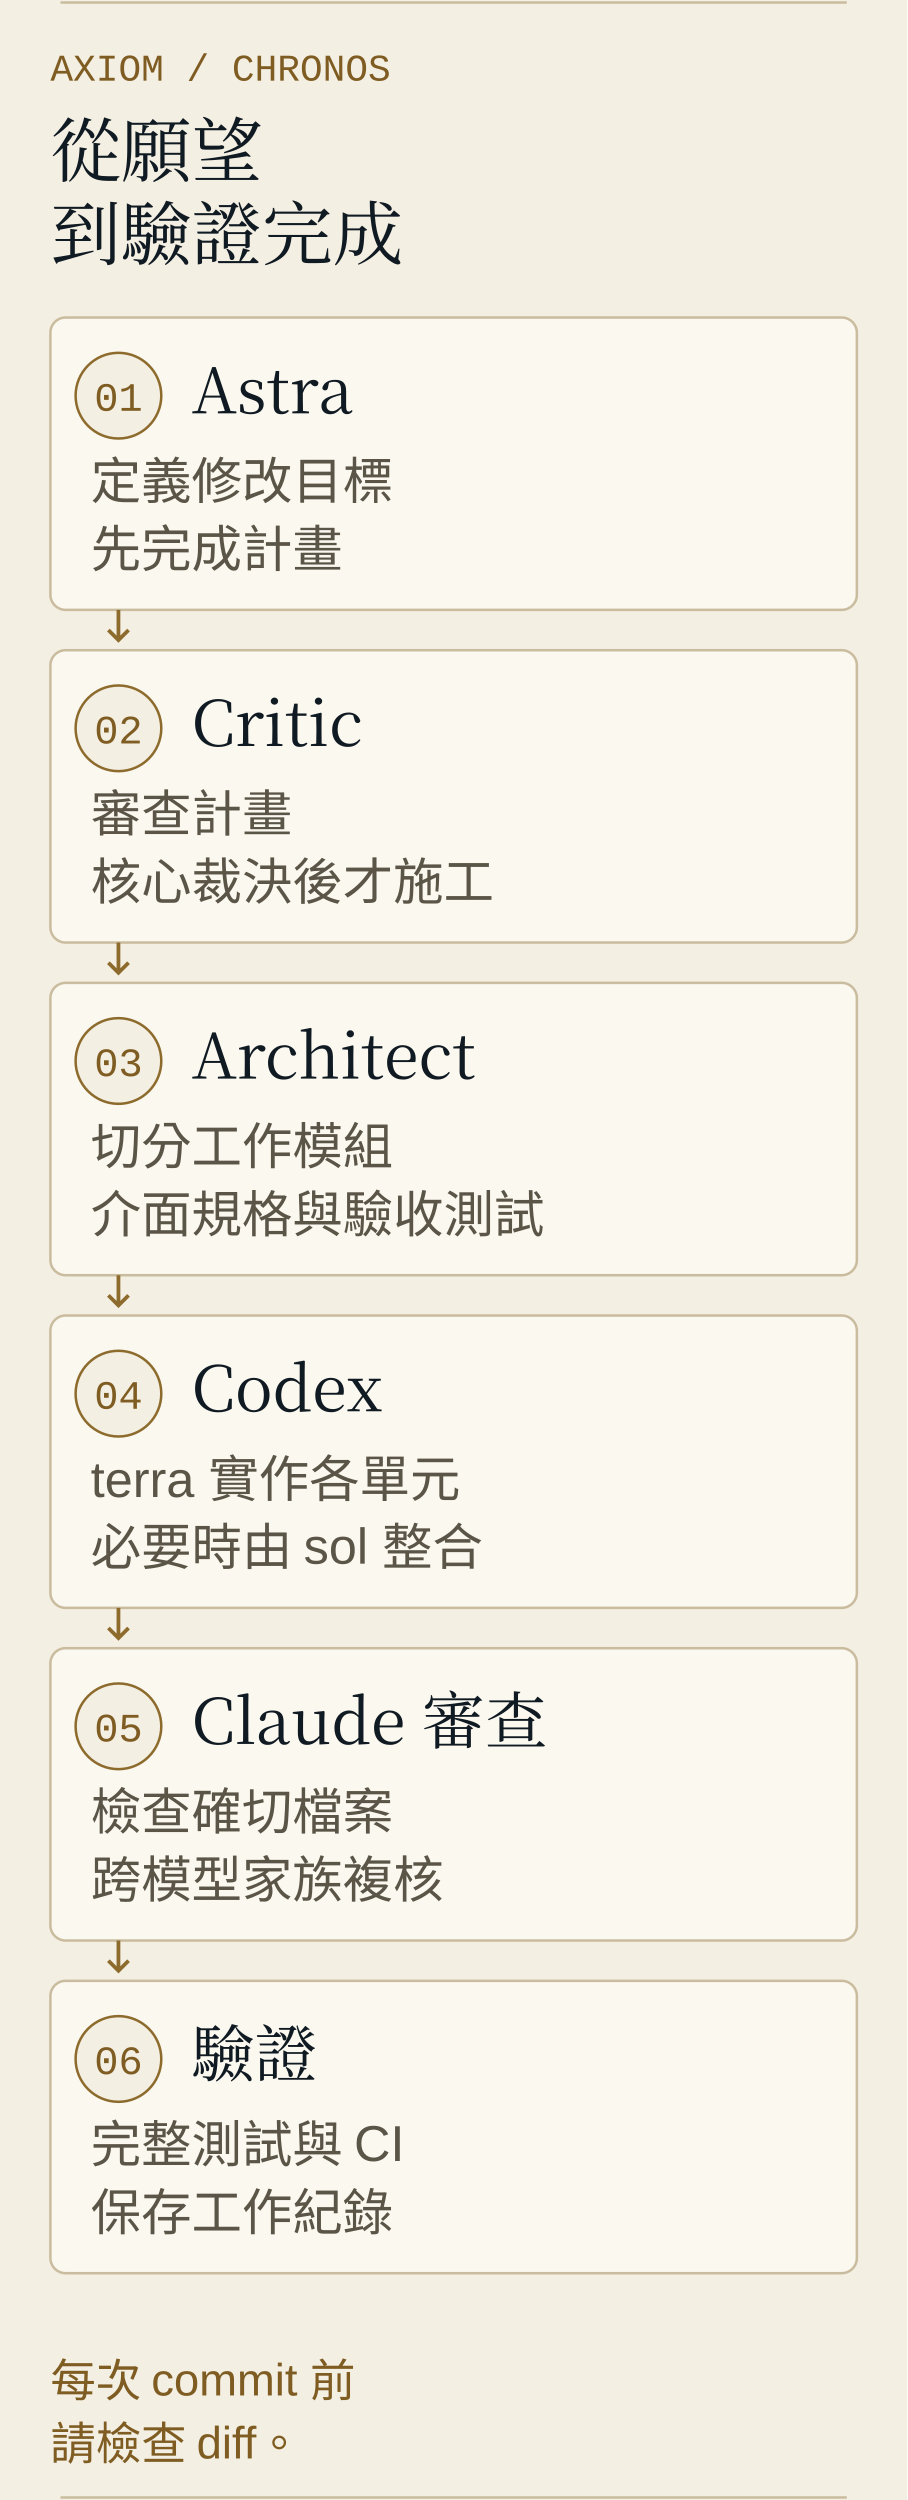
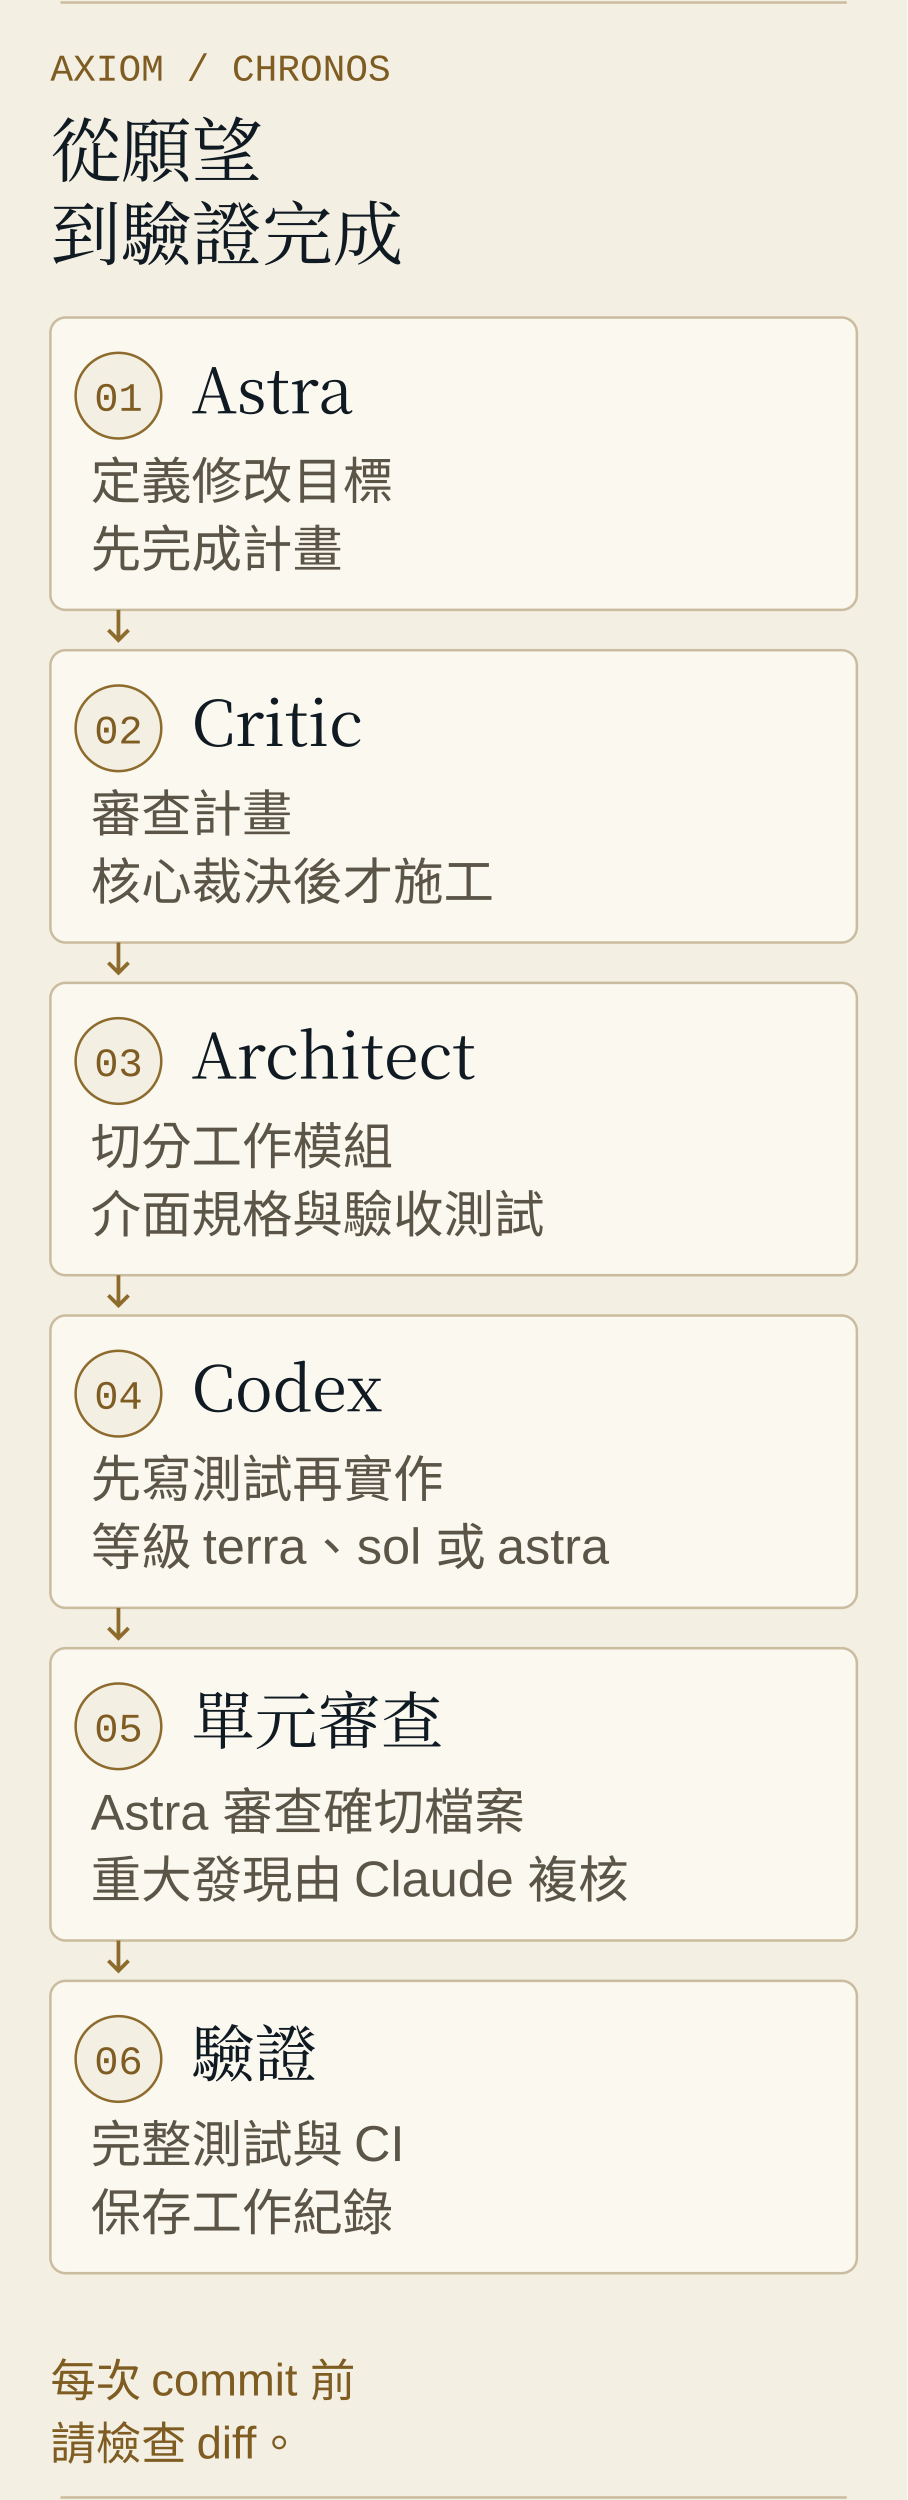
<svg xmlns="http://www.w3.org/2000/svg" width="360" height="992" viewBox="0 0 360 992" role="img" aria-labelledby="title desc" xml:lang="zh-TW">
  <rect width="360" height="992" fill="#f4efe3" />
  <path d="M24 1H336M24 991H336" stroke="#cabc9e" />
  <text x="20" y="32" font-size="15" fill="#7e5c22" font-family="'Courier New', monospace" text-anchor="start">AXIOM / CHRONOS</text>
  <text x="20" y="70" font-size="28" fill="#101a22" font-family="Georgia, 'Noto Serif CJK TC', 'Times New Roman', serif" text-anchor="start">從願望</text>
  <text x="20" y="103" font-size="28" fill="#101a22" font-family="Georgia, 'Noto Serif CJK TC', 'Times New Roman', serif" text-anchor="start">到驗證完成</text>
  <g data-step="1">
    <rect x="20" y="126" width="320" height="116" rx="6" fill="#fbf8f0" stroke="#cabc9e" />
    <circle cx="47" cy="157" r="17" fill="#f4efe3" stroke="#8d6b2d" />
    <text x="47" y="163" font-size="16" fill="#7e5c22" font-family="'Courier New', monospace" text-anchor="middle">01</text>
    <text x="76" y="164" font-size="25" fill="#101a22" font-family="Georgia, 'Noto Serif CJK TC', 'Times New Roman', serif" text-anchor="start">Astra</text>
    <text x="36" y="198" font-size="20" fill="#5b5548" font-family="Arial, 'Noto Sans CJK TC', 'Microsoft JhengHei', sans-serif" text-anchor="start">定義修改目標</text>
    <text x="36" y="225" font-size="20" fill="#5b5548" font-family="Arial, 'Noto Sans CJK TC', 'Microsoft JhengHei', sans-serif" text-anchor="start">先完成計畫</text>
  </g>
  <path d="M47 242v12m-4-4 4 4 4-4" fill="none" stroke="#8d6b2d" stroke-width="1.5" />
  <g data-step="2">
    <rect x="20" y="258" width="320" height="116" rx="6" fill="#fbf8f0" stroke="#cabc9e" />
    <circle cx="47" cy="289" r="17" fill="#f4efe3" stroke="#8d6b2d" />
    <text x="47" y="295" font-size="16" fill="#7e5c22" font-family="'Courier New', monospace" text-anchor="middle">02</text>
    <text x="76" y="296" font-size="25" fill="#101a22" font-family="Georgia, 'Noto Serif CJK TC', 'Times New Roman', serif" text-anchor="start">Critic</text>
    <text x="36" y="330" font-size="20" fill="#5b5548" font-family="Arial, 'Noto Sans CJK TC', 'Microsoft JhengHei', sans-serif" text-anchor="start">審查計畫</text>
    <text x="36" y="357" font-size="20" fill="#5b5548" font-family="Arial, 'Noto Sans CJK TC', 'Microsoft JhengHei', sans-serif" text-anchor="start">核心裁決後才施工</text>
  </g>
  <path d="M47 374v12m-4-4 4 4 4-4" fill="none" stroke="#8d6b2d" stroke-width="1.5" />
  <g data-step="3">
    <rect x="20" y="390" width="320" height="116" rx="6" fill="#fbf8f0" stroke="#cabc9e" />
    <circle cx="47" cy="421" r="17" fill="#f4efe3" stroke="#8d6b2d" />
    <text x="47" y="427" font-size="16" fill="#7e5c22" font-family="'Courier New', monospace" text-anchor="middle">03</text>
    <text x="76" y="428" font-size="25" fill="#101a22" font-family="Georgia, 'Noto Serif CJK TC', 'Times New Roman', serif" text-anchor="start">Architect</text>
    <text x="36" y="462" font-size="20" fill="#5b5548" font-family="Arial, 'Noto Sans CJK TC', 'Microsoft JhengHei', sans-serif" text-anchor="start">切分工作模組</text>
    <text x="36" y="489" font-size="20" fill="#5b5548" font-family="Arial, 'Noto Sans CJK TC', 'Microsoft JhengHei', sans-serif" text-anchor="start">介面規格與驗收測試</text>
  </g>
  <path d="M47 506v12m-4-4 4 4 4-4" fill="none" stroke="#8d6b2d" stroke-width="1.5" />
  <g data-step="4">
    <rect x="20" y="522" width="320" height="116" rx="6" fill="#fbf8f0" stroke="#cabc9e" />
    <circle cx="47" cy="553" r="17" fill="#f4efe3" stroke="#8d6b2d" />
    <text x="47" y="559" font-size="16" fill="#7e5c22" font-family="'Courier New', monospace" text-anchor="middle">04</text>
    <text x="76" y="560" font-size="25" fill="#101a22" font-family="Georgia, 'Noto Serif CJK TC', 'Times New Roman', serif" text-anchor="start">Codex</text>
-     <text x="36" y="594" font-size="20" fill="#5b5548" font-family="Arial, 'Noto Sans CJK TC', 'Microsoft JhengHei', sans-serif" text-anchor="start">terra 實作各單元</text>
-     <text x="36" y="621" font-size="20" fill="#5b5548" font-family="Arial, 'Noto Sans CJK TC', 'Microsoft JhengHei', sans-serif" text-anchor="start">必要時由 sol 整合</text>
+     <text x="36" y="594" font-size="20" fill="#5b5548" font-family="Arial, 'Noto Sans CJK TC', 'Microsoft JhengHei', sans-serif" text-anchor="start">先寫測試再實作</text>
+     <text x="36" y="621" font-size="20" fill="#5b5548" font-family="Arial, 'Noto Sans CJK TC', 'Microsoft JhengHei', sans-serif" text-anchor="start">等級 terra、sol 或 astra</text>
  </g>
  <path d="M47 638v12m-4-4 4 4 4-4" fill="none" stroke="#8d6b2d" stroke-width="1.5" />
  <g data-step="5">
    <rect x="20" y="654" width="320" height="116" rx="6" fill="#fbf8f0" stroke="#cabc9e" />
    <circle cx="47" cy="685" r="17" fill="#f4efe3" stroke="#8d6b2d" />
    <text x="47" y="691" font-size="16" fill="#7e5c22" font-family="'Courier New', monospace" text-anchor="middle">05</text>
-     <text x="76" y="692" font-size="25" fill="#101a22" font-family="Georgia, 'Noto Serif CJK TC', 'Times New Roman', serif" text-anchor="start">Claude 審查</text>
-     <text x="36" y="726" font-size="20" fill="#5b5548" font-family="Arial, 'Noto Sans CJK TC', 'Microsoft JhengHei', sans-serif" text-anchor="start">檢查確切檔案</text>
-     <text x="36" y="753" font-size="20" fill="#5b5548" font-family="Arial, 'Noto Sans CJK TC', 'Microsoft JhengHei', sans-serif" text-anchor="start">跨模型家族複核</text>
+     <text x="76" y="692" font-size="25" fill="#101a22" font-family="Georgia, 'Noto Serif CJK TC', 'Times New Roman', serif" text-anchor="start">單元審查</text>
+     <text x="36" y="726" font-size="20" fill="#5b5548" font-family="Arial, 'Noto Sans CJK TC', 'Microsoft JhengHei', sans-serif" text-anchor="start">Astra 審查確切檔案</text>
+     <text x="36" y="753" font-size="20" fill="#5b5548" font-family="Arial, 'Noto Sans CJK TC', 'Microsoft JhengHei', sans-serif" text-anchor="start">重大發現由 Claude 複核</text>
  </g>
  <path d="M47 770v12m-4-4 4 4 4-4" fill="none" stroke="#8d6b2d" stroke-width="1.5" />
  <g data-step="6">
    <rect x="20" y="786" width="320" height="116" rx="6" fill="#fbf8f0" stroke="#cabc9e" />
    <circle cx="47" cy="817" r="17" fill="#f4efe3" stroke="#8d6b2d" />
    <text x="47" y="823" font-size="16" fill="#7e5c22" font-family="'Courier New', monospace" text-anchor="middle">06</text>
    <text x="76" y="824" font-size="25" fill="#101a22" font-family="Georgia, 'Noto Serif CJK TC', 'Times New Roman', serif" text-anchor="start">驗證</text>
    <text x="36" y="858" font-size="20" fill="#5b5548" font-family="Arial, 'Noto Sans CJK TC', 'Microsoft JhengHei', sans-serif" text-anchor="start">完整測試與 CI</text>
    <text x="36" y="885" font-size="20" fill="#5b5548" font-family="Arial, 'Noto Sans CJK TC', 'Microsoft JhengHei', sans-serif" text-anchor="start">保存工作紀錄</text>
  </g>
  <text x="20" y="951" font-size="18" fill="#7e5c22" font-family="Arial, 'Noto Sans CJK TC', 'Microsoft JhengHei', sans-serif" text-anchor="start">每次 commit 前</text>
  <text x="20" y="976" font-size="18" fill="#7e5c22" font-family="Arial, 'Noto Sans CJK TC', 'Microsoft JhengHei', sans-serif" text-anchor="start">請檢查 diff。</text>
</svg>
